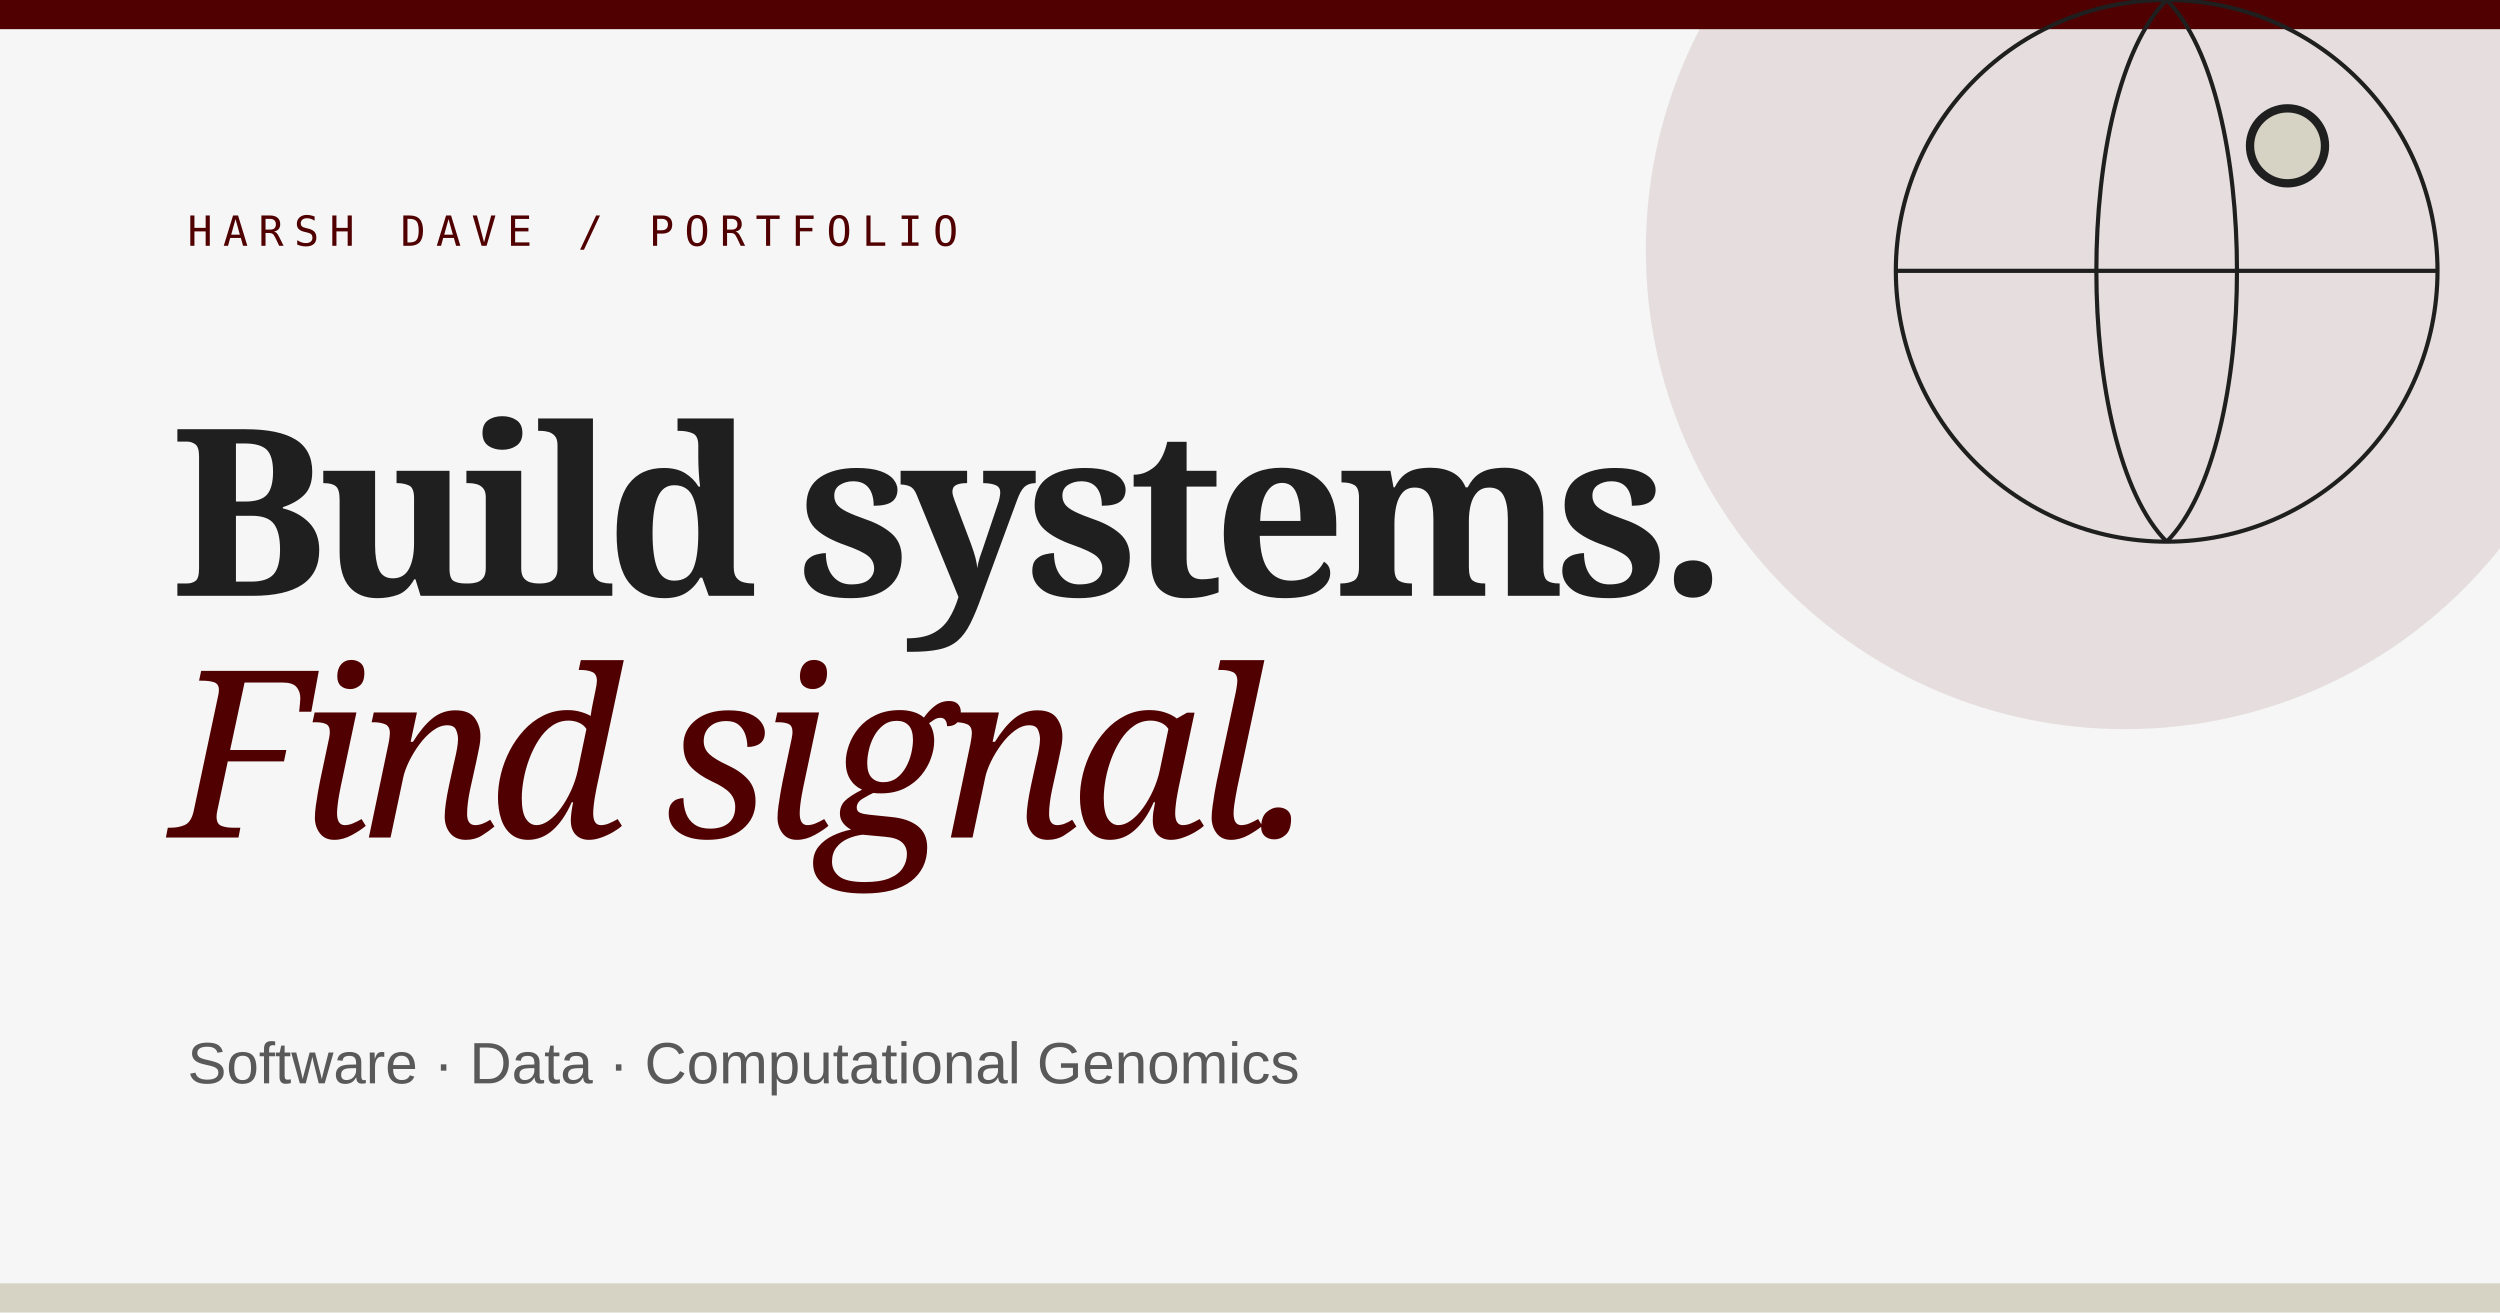
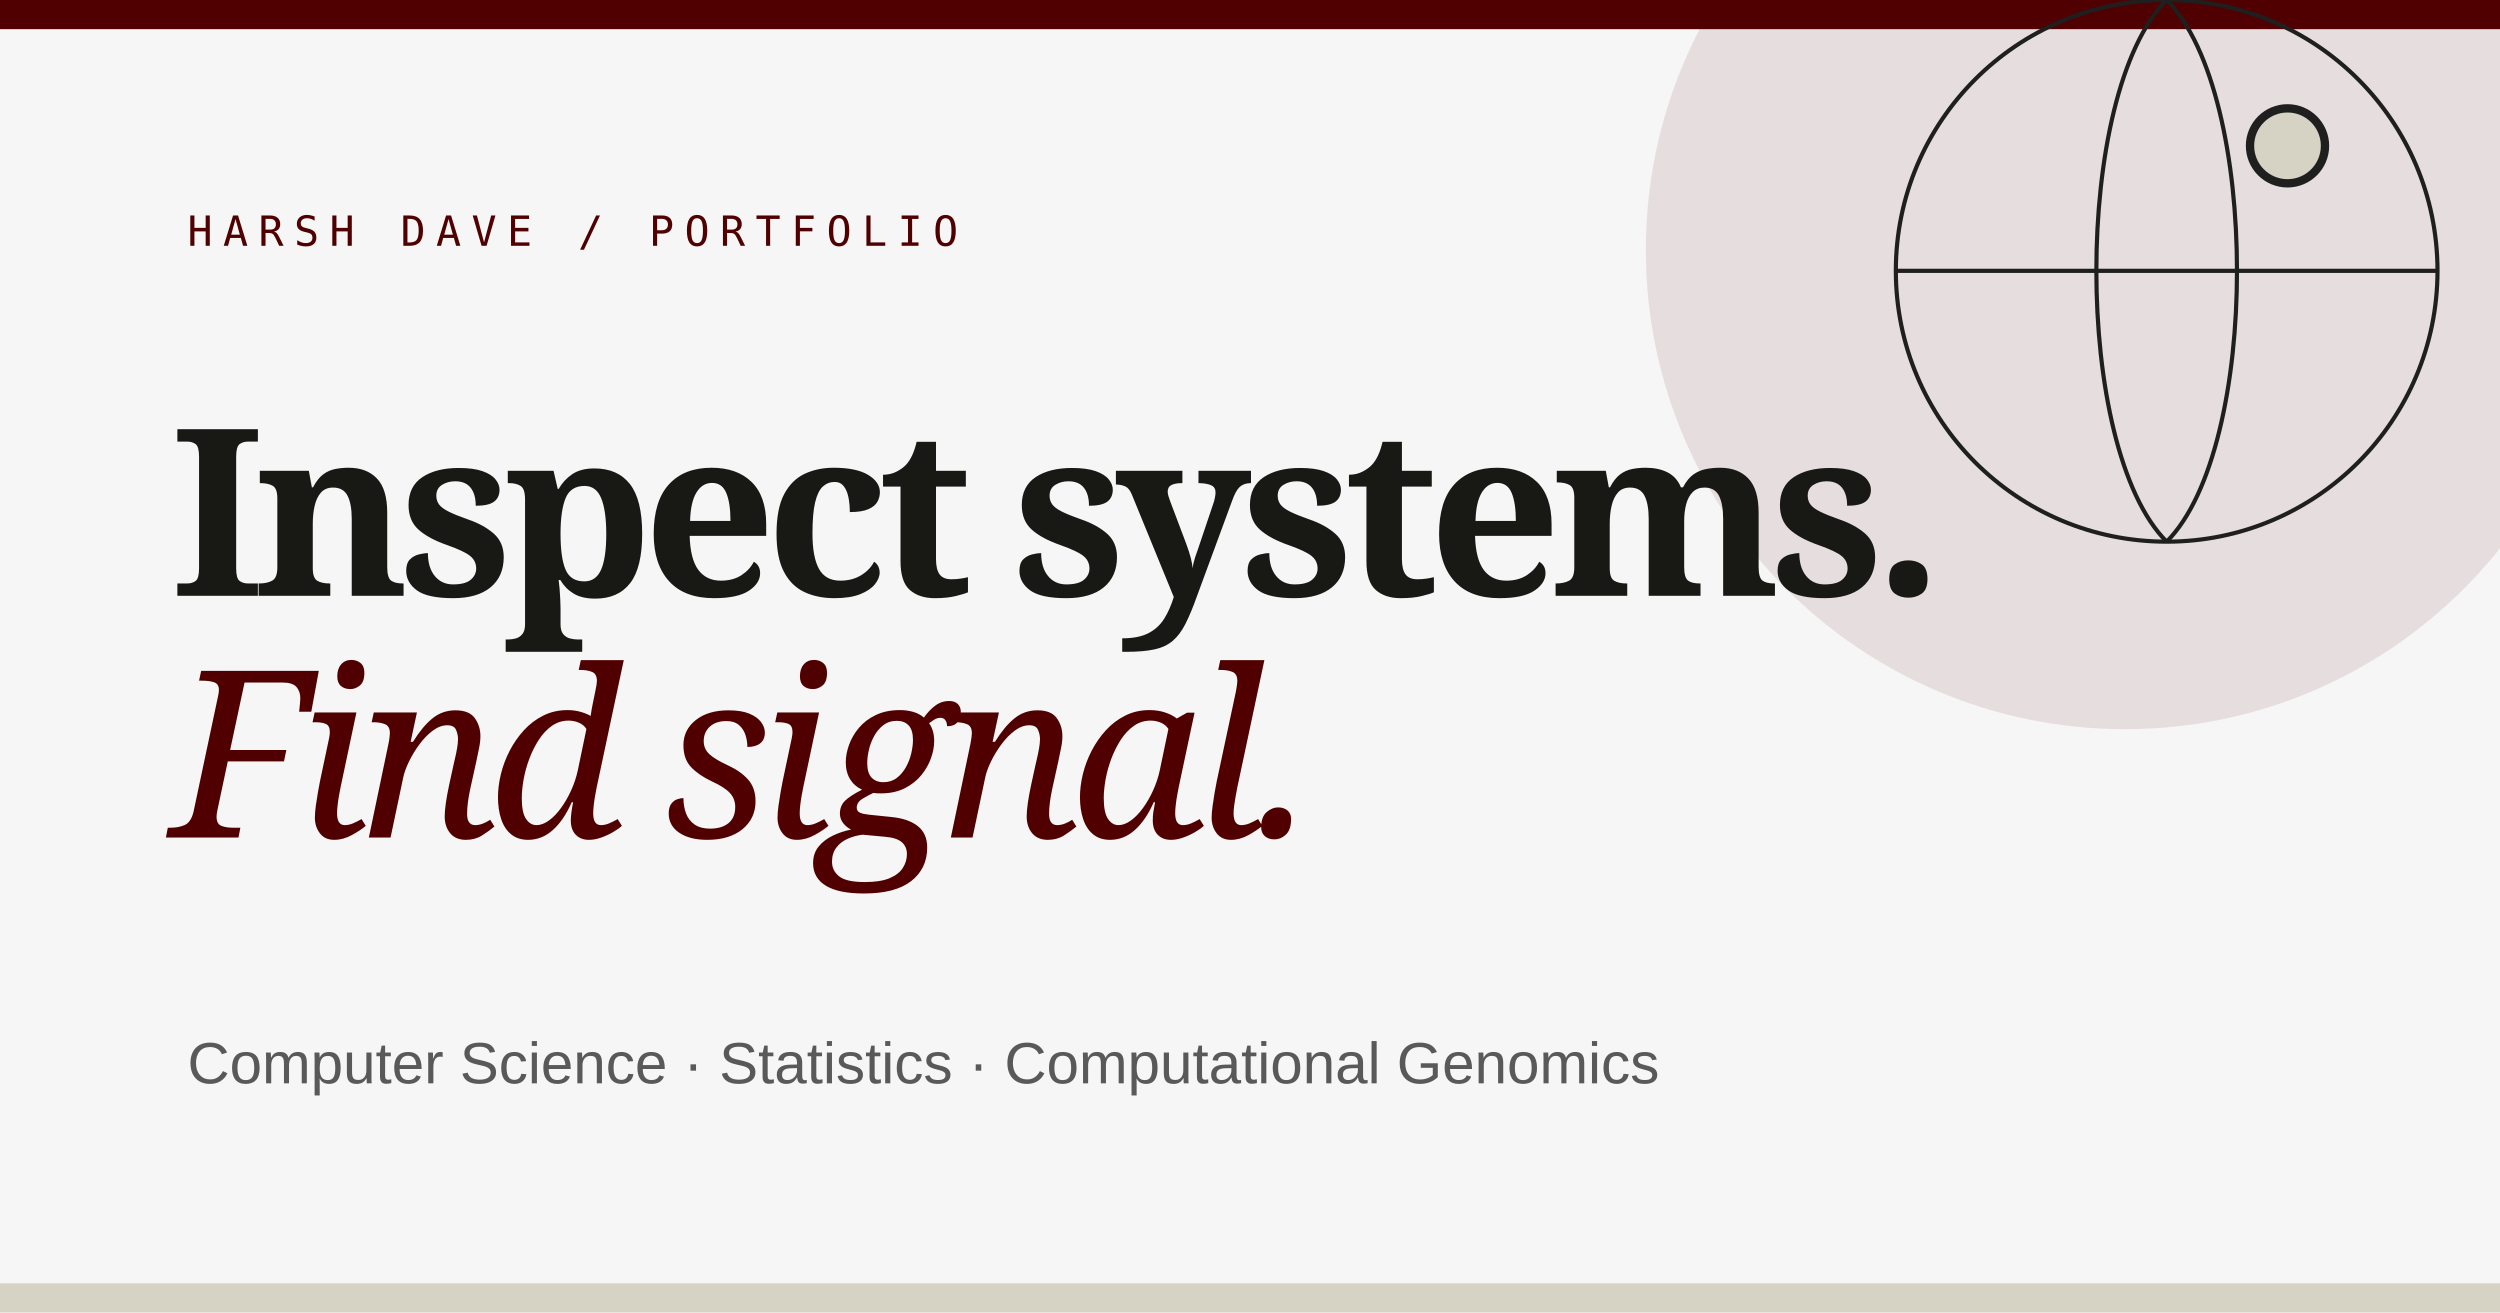
<svg xmlns="http://www.w3.org/2000/svg" viewBox="0 0 1200 630">
  <rect width="1200" height="630" fill="#f6f6f6" />
  <path d="M0 0h1200v14H0z" fill="#500000" />
  <path d="M0 616h1200v14H0z" fill="#d6d3c4" />
  <circle cx="1020" cy="120" r="230" fill="#500000" opacity=".1" />
  <circle cx="1040" cy="130" r="130" fill="none" stroke="#1f1f1f" stroke-width="2" />
  <path d="M910 130h260M1040 0c45 45 45 215 0 260M1040 0c-45 45-45 215 0 260" fill="none" stroke="#1f1f1f" stroke-width="2" />
  <circle cx="1098" cy="70" r="18" fill="#d6d3c4" stroke="#1f1f1f" stroke-width="4" />
  <text x="90" y="118" fill="#500000" font-family="ui-monospace, monospace" font-size="20" letter-spacing="5">HARSH DAVE / PORTFOLIO</text>
-   <text x="82" y="286" fill="#1f1f1f" font-family="Georgia, serif" font-size="112" font-weight="700" letter-spacing="-5">Build systems.</text>
+   <text x="82" y="286" fill="#181815" font-family="Georgia, serif" font-size="112" font-weight="700" letter-spacing="-5">Inspect systems.</text>
  <text x="82" y="402" fill="#500000" font-family="Georgia, serif" font-size="112" font-style="italic" letter-spacing="-5">Find signal.</text>
-   <text x="90" y="520" fill="#595959" font-family="Arial, sans-serif" font-size="28">Software · Data · Computational Genomics</text>
+   <text x="90" y="520" fill="#595959" font-family="Arial, sans-serif" font-size="28">Computer Science · Statistics · Computational Genomics</text>
</svg>
